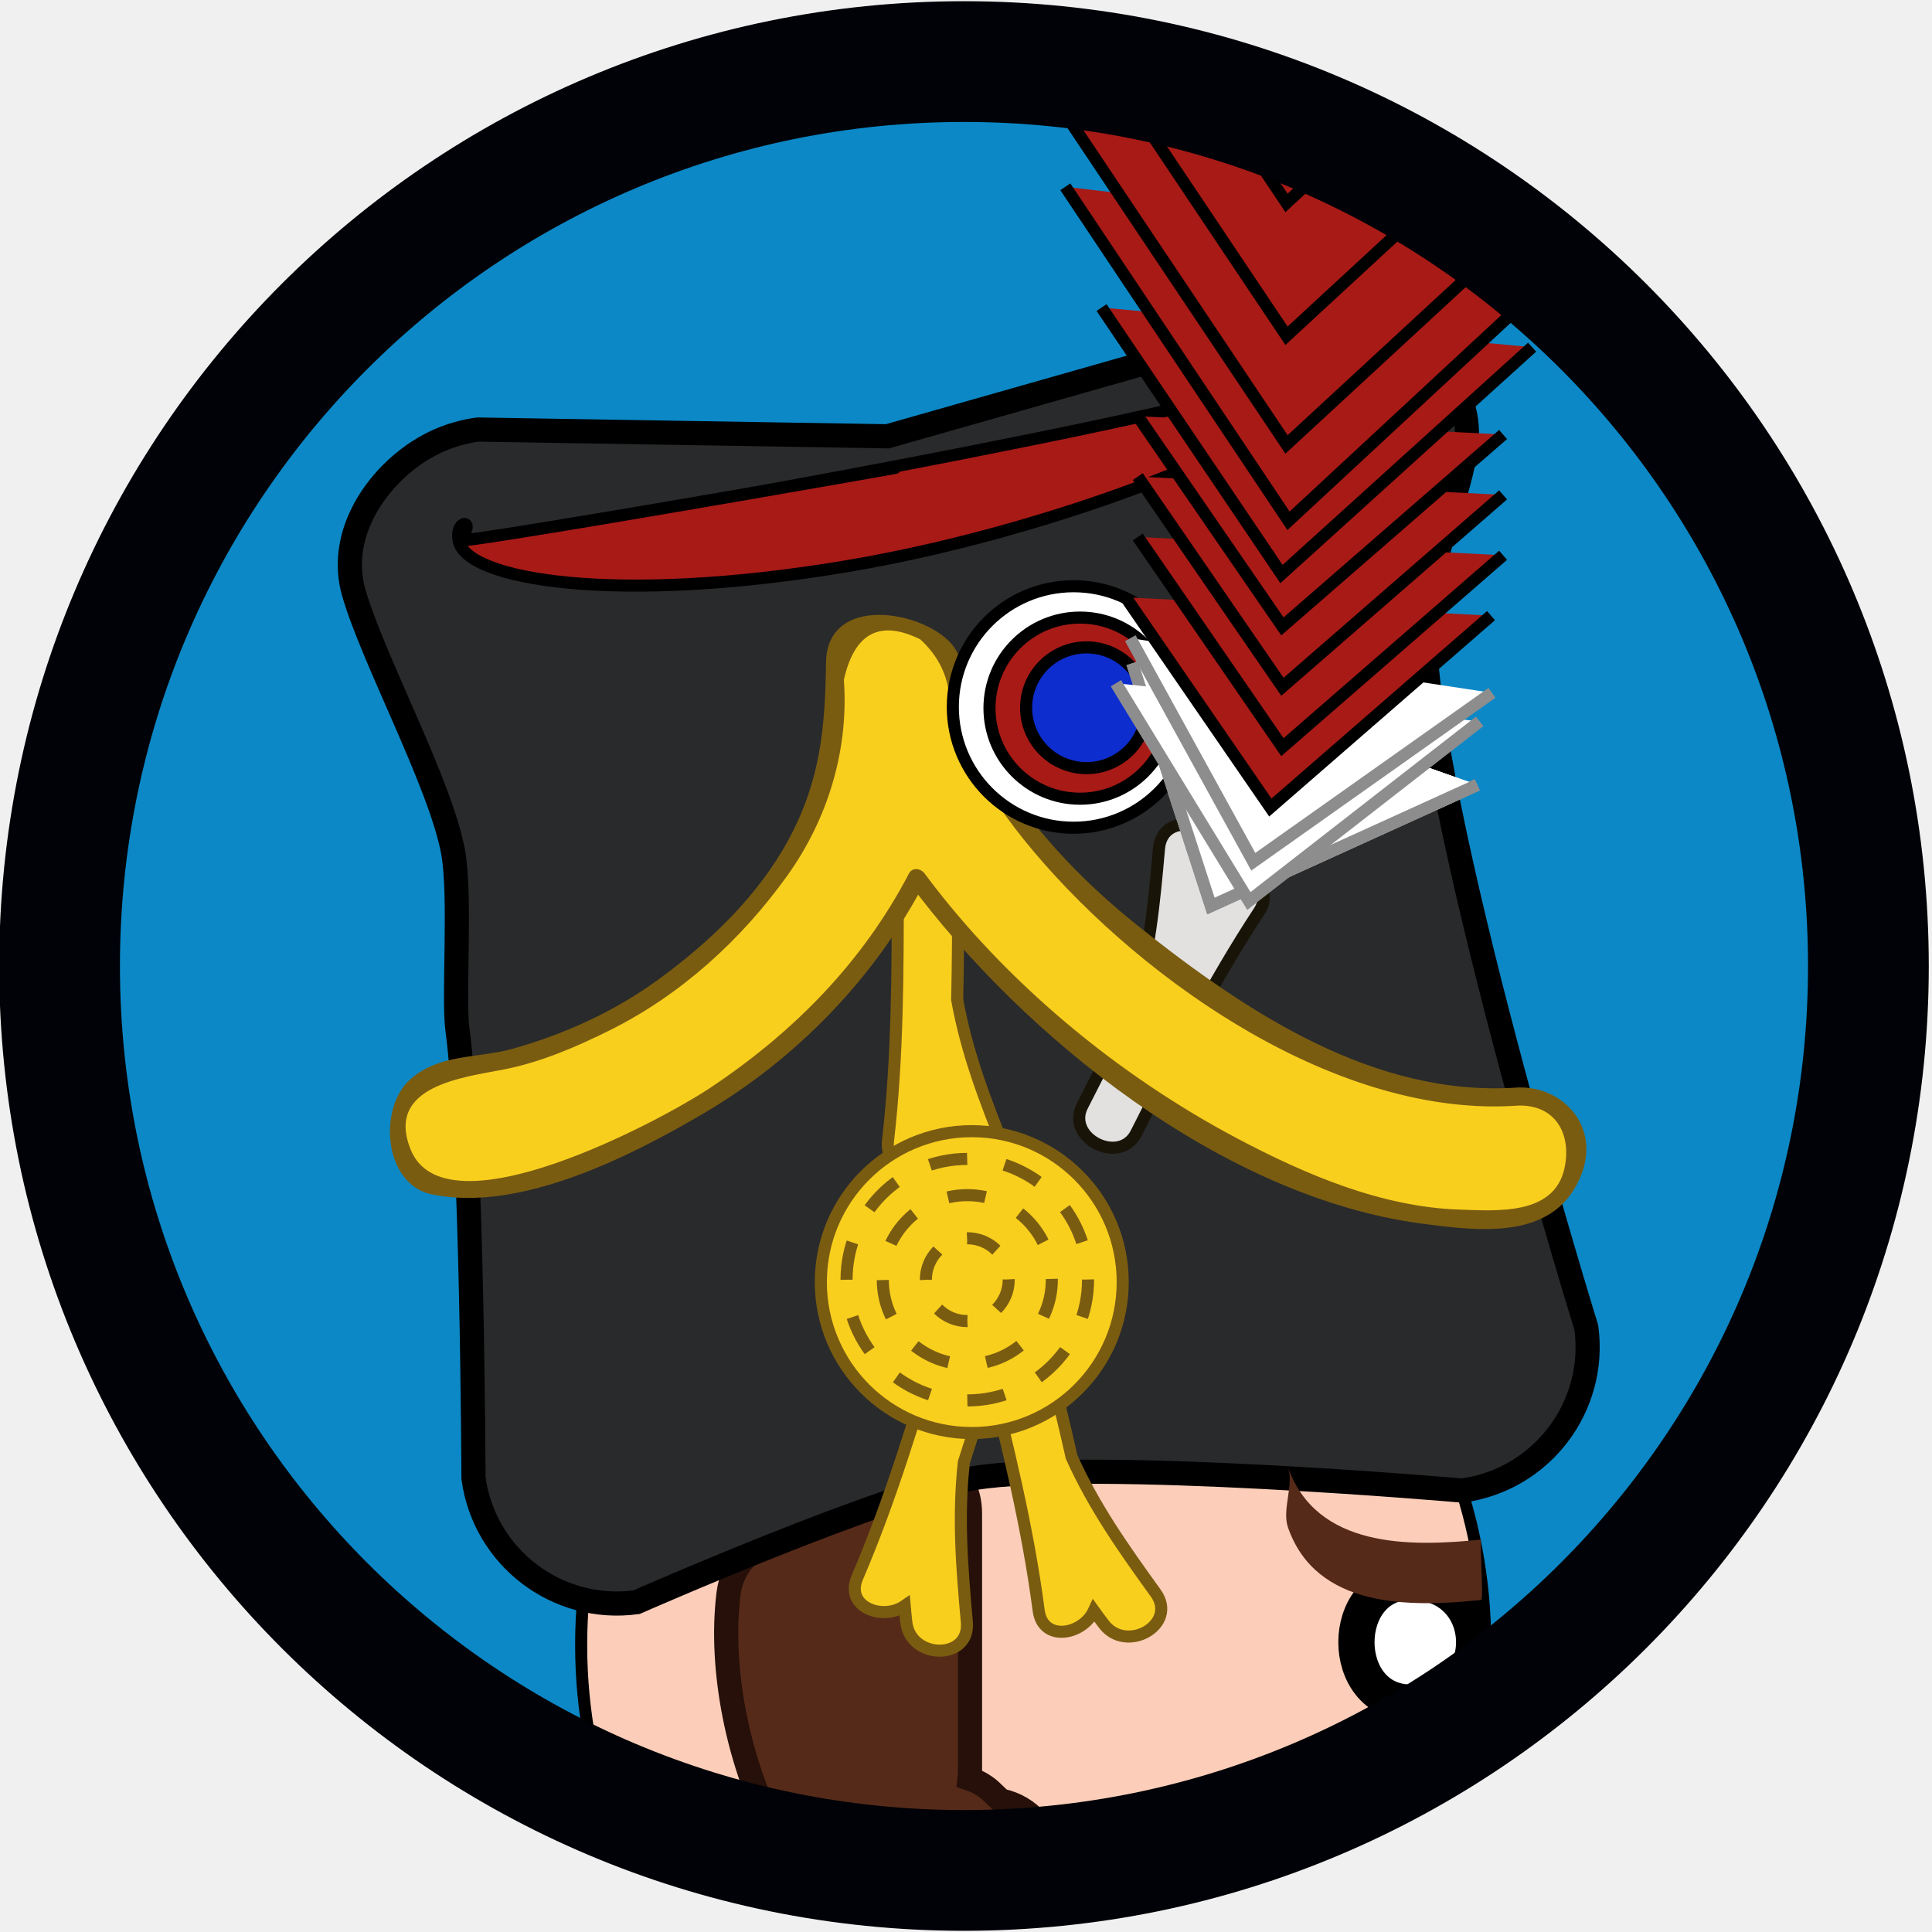
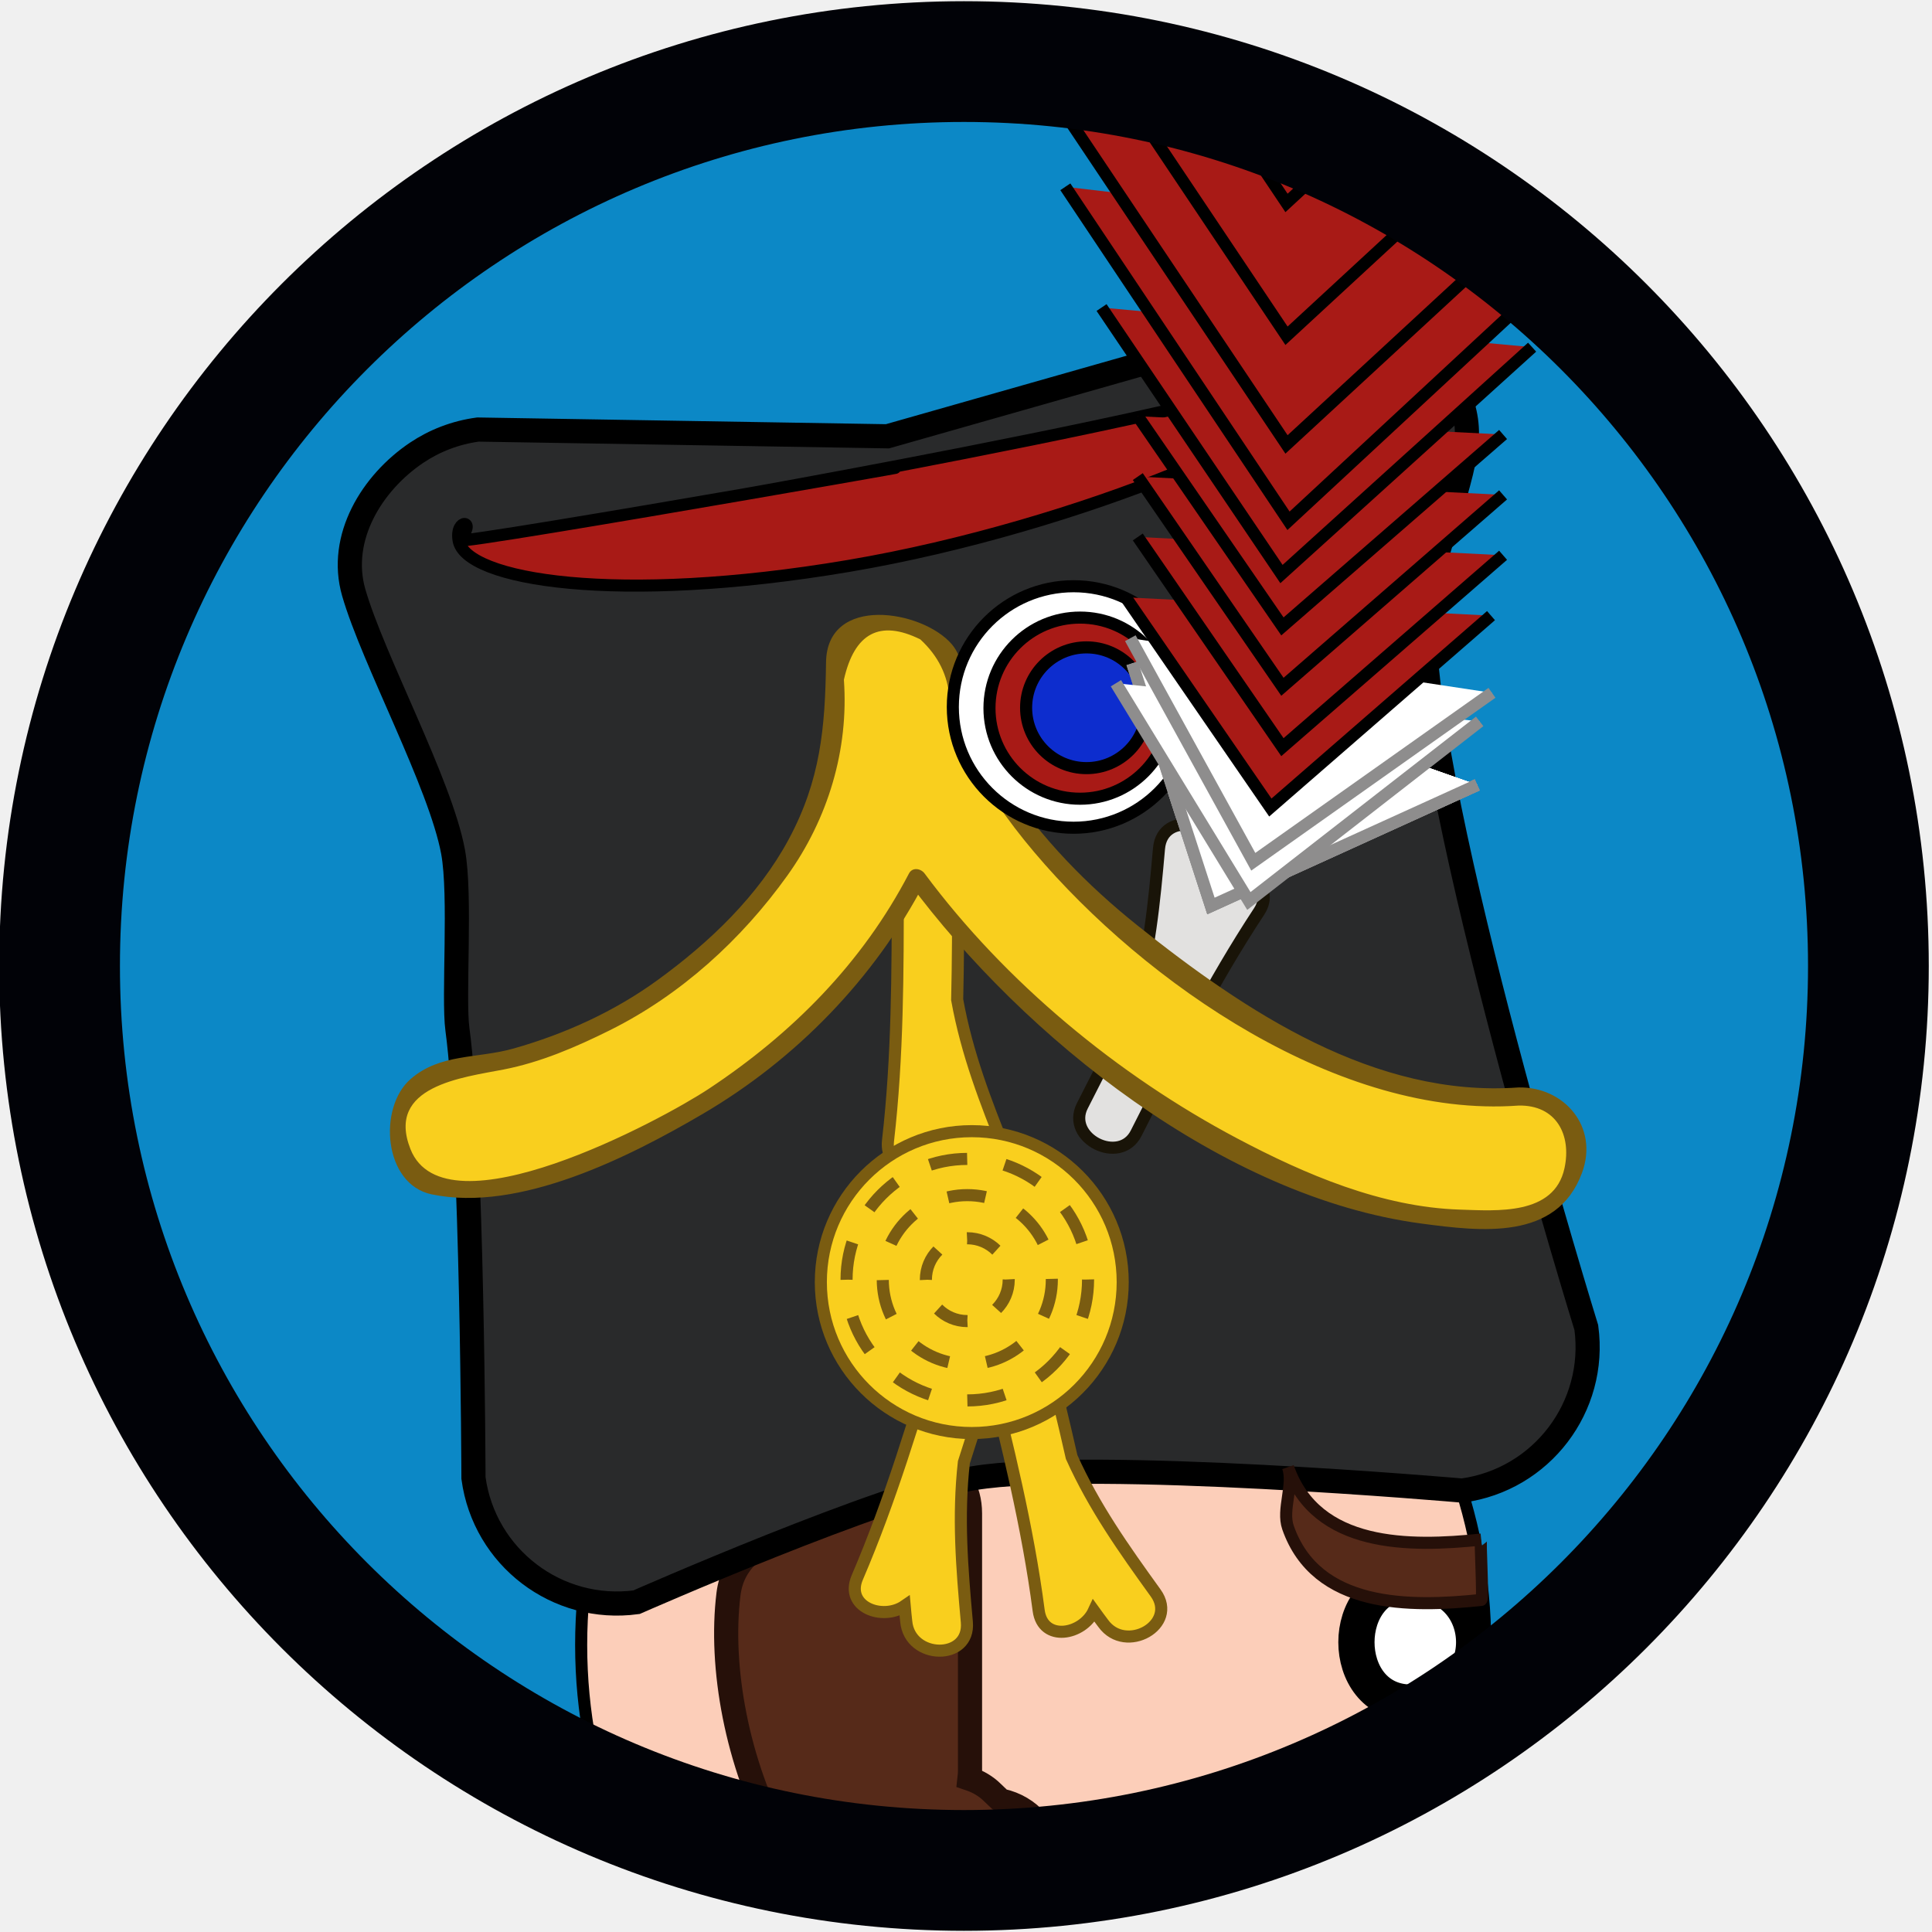
<svg xmlns="http://www.w3.org/2000/svg" xmlns:xlink="http://www.w3.org/1999/xlink" version="1.1" id="Base" x="0px" y="0px" width="160px" height="160px" viewBox="0 0 160 160" enable-background="new 0 0 160 160" xml:space="preserve">
  <g>
    <defs>
      <circle id="SVGID_1_" cx="80.124" cy="79.485" r="73.5" />
    </defs>
    <clipPath id="SVGID_2_">
      <use xlink:href="#SVGID_1_" overflow="visible" />
    </clipPath>
    <polyline clip-path="url(#SVGID_2_)" fill="#FFFFFF" stroke="#8E8D8D" stroke-miterlimit="10" points="122.332,65.004   100.286,75.029 96.993,64.881 93.766,54.931  " />
    <polyline clip-path="url(#SVGID_2_)" fill="#FFFFFF" stroke="#8E8D8D" stroke-miterlimit="10" points="122.332,65.004   100.286,75.029 96.993,64.881 93.766,54.931  " />
    <polyline clip-path="url(#SVGID_2_)" fill="#FFFFFF" stroke="#8E8D8D" stroke-miterlimit="10" points="122.332,65.004   100.286,75.029 96.993,64.881 93.766,54.931  " />
    <polyline clip-path="url(#SVGID_2_)" fill="#FFFFFF" stroke="#8E8D8D" stroke-miterlimit="10" points="122.332,65.004   100.286,75.029 96.993,64.881 93.766,54.931  " />
    <polyline clip-path="url(#SVGID_2_)" fill="#FFFFFF" stroke="#8E8D8D" stroke-miterlimit="10" points="122.332,65.004   100.286,75.029 96.993,64.881 93.766,54.931  " />
    <polyline clip-path="url(#SVGID_2_)" fill="#FFFFFF" stroke="#8E8D8D" stroke-miterlimit="10" points="122.332,65.004   100.286,75.029 96.993,64.881 93.766,54.931  " />
    <polyline clip-path="url(#SVGID_2_)" fill="#FFFFFF" stroke="#8E8D8D" stroke-miterlimit="10" points="122.332,65.004   100.286,75.029 96.993,64.881 93.766,54.931  " />
    <polyline clip-path="url(#SVGID_2_)" fill="#FFFFFF" stroke="#8E8D8D" stroke-miterlimit="10" points="122.332,65.004   100.286,75.029 96.993,64.881 93.766,54.931  " />
    <polyline clip-path="url(#SVGID_2_)" fill="#FFFFFF" stroke="#8E8D8D" stroke-miterlimit="10" points="122.332,65.004   100.286,75.029 96.993,64.881 93.766,54.931  " />
    <polyline clip-path="url(#SVGID_2_)" fill="#FFFFFF" stroke="#8E8D8D" stroke-miterlimit="10" points="122.332,65.004   100.286,75.029 96.993,64.881 93.766,54.931  " />
    <polyline clip-path="url(#SVGID_2_)" fill="#FFFFFF" stroke="#8E8D8D" stroke-miterlimit="10" points="122.332,65.004   100.286,75.029 96.993,64.881 93.766,54.931  " />
    <polyline clip-path="url(#SVGID_2_)" fill="#FFFFFF" stroke="#8E8D8D" stroke-miterlimit="10" points="122.332,65.004   100.286,75.029 96.993,64.881 93.766,54.931  " />
    <polyline clip-path="url(#SVGID_2_)" fill="#FFFFFF" stroke="#8E8D8D" stroke-miterlimit="10" points="122.332,65.004   100.286,75.029 96.993,64.881 93.766,54.931  " />
    <circle clip-path="url(#SVGID_2_)" fill="#232426" stroke="#000000" stroke-miterlimit="10" cx="80.607" cy="79.839" r="80" />
    <circle clip-path="url(#SVGID_2_)" fill="#0C88C6" stroke="#000000" stroke-miterlimit="10" cx="80.124" cy="79.485" r="73.5" />
    <polyline clip-path="url(#SVGID_2_)" fill="#FFFFFF" stroke="#8E8D8D" stroke-miterlimit="10" points="122.332,65.004   100.286,75.029 96.993,64.881 93.766,54.931  " />
    <ellipse clip-path="url(#SVGID_2_)" fill="#FCCEB9" stroke="#000000" stroke-miterlimit="10" cx="85.564" cy="136.233" rx="37.435" ry="40.101" />
    <path clip-path="url(#SVGID_2_)" fill="#562A19" stroke="#261009" stroke-width="2" stroke-miterlimit="10" d="M87,154   c0-2.478-1.763-4.368-4.039-4.871c-0.06-0.036-0.121-0.071-0.18-0.109c-0.197-0.181-0.39-0.365-0.579-0.555   c-0.552-0.551-1.214-0.926-1.917-1.162c0.023-0.207,0.047-0.413,0.047-0.636v-21.334c0-4.131-4.102-5.61-7.052-4.449   c-1.867-1.444-4.82-1.387-6.65,0.152c-0.204-0.022-0.414-0.036-0.632-0.036c-4.495,0-5.853,4.856-4.081,7.801   c-0.821,0.777-1.417,1.843-1.585,3.199c-1.508,12.148,5.85,31.79,20.333,31.667c3.653-0.031,5.235-3.255,4.749-6.034   C86.384,156.69,87,155.367,87,154z" />
    <path clip-path="url(#SVGID_2_)" fill="#292A2B" stroke="#000000" stroke-width="2" stroke-miterlimit="10" d="M121.456,36.61   c-0.326,3.816-3.492,11.083-3.501,14.912c-0.036,14.985,13.417,58.421,13.417,58.421c0.889,6.569-3.714,12.611-10.284,13.499   c0,0-30.492-2.672-40.48-1.021c-7.332,1.211-27.897,10.267-27.897,10.267c-6.57,0.889-12.611-3.713-13.5-10.283   c0,0-0.089-27.99-1.329-37.156c-0.356-2.633,0.309-11.095-0.362-14.712c-1.047-5.65-6.635-15.941-8.225-21.464   c-1.309-4.547,1.529-9.109,5.208-11.579c1.476-0.99,3.195-1.667,5.076-1.921l33.916,0.559l34.461-9.804   C114.526,25.438,122.022,30.005,121.456,36.61z" />
    <path clip-path="url(#SVGID_2_)" fill="#A81A16" stroke="#000000" stroke-miterlimit="10" d="M109.526,31.442   c0.559,3.307-20.124,12.195-39.267,15.429c-19.144,3.234-31.722,1.185-32.28-2.123c-0.317-1.879,1.657-1.732,0,0   c-0.521,0.545,54.158-9.157,29.999-4.93c-27.241,4.766,45.263-7.578,41.269-10.032C107.551,28.745,109.247,29.787,109.526,31.442z" />
    <path clip-path="url(#SVGID_2_)" fill="#F9CF1E" stroke="#7A5C11" stroke-miterlimit="10" d="M80.07,134.33   c-0.405-4.504-0.75-8.723-0.246-13.231c0.985-3.033,1.877-6.006,2.737-8.88c0.859-2.875-3.931-4.306-4.791-1.432   c-2.005,6.706-4.01,13.408-6.773,19.851c-1.048,2.442,2.095,3.615,3.92,2.353c0.037,0.451,0.093,0.842,0.134,1.294   C75.337,137.453,80.359,137.544,80.07,134.33z" />
    <path clip-path="url(#SVGID_2_)" fill="#F9CF1E" stroke="#7A5C11" stroke-miterlimit="10" d="M95.706,131.924   c-2.645-3.667-5.093-7.12-6.958-11.257c-0.7-3.111-1.447-6.123-2.174-9.034s-5.577-1.699-4.852,1.212   c1.695,6.791,3.389,13.578,4.296,20.529c0.345,2.635,3.646,2.042,4.572,0.025c0.263,0.369,0.51,0.677,0.775,1.044   C93.227,137.025,97.593,134.542,95.706,131.924z" />
    <path clip-path="url(#SVGID_2_)" fill="#F9CF1E" stroke="#7A5C11" stroke-miterlimit="10" d="M83.292,95.4   c-1.678-4.199-3.216-8.143-4.023-12.607c0.075-3.188,0.08-6.292,0.08-9.292s-5-3-5,0c-0.001,7-0.003,13.995-0.807,20.959   c-0.305,2.64,3.042,2.864,4.43,1.132c0.165,0.422,0.33,0.78,0.499,1.201C79.651,99.748,84.489,98.397,83.292,95.4z" />
    <circle clip-path="url(#SVGID_2_)" fill="#F9CF1E" stroke="#7A5C11" stroke-miterlimit="10" cx="80.478" cy="106.178" r="12.5" />
    <polyline clip-path="url(#SVGID_2_)" fill="#FFFFFF" stroke="#8E8D8D" stroke-miterlimit="10" points="122.332,65.004   100.286,75.029 96.993,64.881 93.766,54.931  " />
    <polyline clip-path="url(#SVGID_2_)" fill="#FFFFFF" stroke="#8E8D8D" stroke-miterlimit="10" points="122.332,65.004   100.286,75.029 96.993,64.881 93.766,54.931  " />
    <path clip-path="url(#SVGID_2_)" fill="#E2E1E0" stroke="#191408" stroke-miterlimit="10" d="M95.984,70.268   c-0.396,4.504-0.801,8.717-2.094,13.067c-1.505,2.812-2.908,5.58-4.262,8.258c-1.353,2.678,3.109,4.932,4.464,2.254   c3.157-6.246,6.312-12.49,10.17-18.343c1.462-2.219-1.423-3.928-3.443-3.008c0.043-0.451,0.057-0.845,0.096-1.297   C101.194,68.028,96.267,67.052,95.984,70.268z" />
    <g clip-path="url(#SVGID_2_)">
      <path fill="#F9CF1E" d="M125.751,90.808c-10.036,1.109-19.911-4.777-27.77-10.358c-7.489-5.318-17.685-14.368-18.843-24.157    c-0.395-3.771-4.088-5.324-6.88-4.618c-1.93,0.462-3.431,1.995-3.12,4.618c1.653,15.812-16.502,31-31.291,32.097    c-6.39,0.474-6.437,10.478,0,10c14.478-1.073,31.103-11.646,38.077-25.671c3.857,5.379,8.869,10.067,13.923,14.035    c9.704,7.621,23.033,15.479,35.903,14.056C132.088,100.108,132.157,90.1,125.751,90.808z" />
      <g>
        <path fill="#7A5C11" d="M125.751,90.058c-11.883,0.863-22.607-6.273-31.522-13.392c-4.204-3.358-7.983-7.246-10.971-11.729     c-1.527-2.294-2.54-4.847-3.183-7.514c-0.332-1.375-0.271-2.926-1.254-4.073c-2.429-2.834-10.333-4.141-10.412,1.499     c-0.075,5.419-0.458,9.754-3.086,14.648c-2.535,4.718-6.588,8.563-10.875,11.677c-3.582,2.602-7.668,4.456-11.914,5.659     c-2.999,0.85-6.085,0.396-8.535,2.533c-2.709,2.364-2.243,8.707,1.744,9.544c7.264,1.525,16.391-3.108,22.449-6.657     c7.725-4.526,14.241-11.224,18.38-19.157c-0.432,0-0.863,0-1.295,0c9.553,12.868,26.059,26.047,42.407,28.229     c4.987,0.666,11.243,1.437,13.326-4.18C132.438,93.301,129.512,89.975,125.751,90.058c-0.966,0.021-0.968,1.521,0,1.5     c3.137-0.069,4.41,2.436,3.813,5.188c-0.852,3.934-5.645,3.523-8.653,3.429c-6.49-0.204-12.811-2.912-18.454-5.898     c-9.9-5.24-19.202-12.937-25.885-21.938c-0.312-0.42-1.01-0.546-1.295,0c-3.869,7.414-9.644,13.235-16.58,17.831     c-3.92,2.598-21.84,12.228-24.703,4.998c-2.071-5.231,4.341-5.94,7.704-6.594c3.078-0.598,6.005-1.861,8.799-3.249     c5.877-2.919,10.901-7.499,14.7-12.803c3.382-4.722,5.103-10.445,4.691-16.23c0.872-3.881,2.982-4.995,6.331-3.34     c1.481,1.37,2.285,2.993,2.409,4.87c0.221,1.379,0.732,2.835,1.32,4.098c1.489,3.196,3.438,5.977,5.707,8.659     c9.223,10.902,25.32,22.053,40.096,20.98C126.71,91.489,126.717,89.988,125.751,90.058z" />
      </g>
    </g>
    <path clip-path="url(#SVGID_2_)" fill="#A81A16" stroke="#000000" stroke-miterlimit="10" d="M37.815,93.646" />
    <path clip-path="url(#SVGID_2_)" fill="#A81A16" stroke="#000000" stroke-miterlimit="10" d="M72.259,51.674" />
    <polyline clip-path="url(#SVGID_2_)" fill="#FFFFFF" stroke="#8E8D8D" stroke-miterlimit="10" points="122.332,65.004   100.286,75.029 96.993,64.881 93.766,54.931  " />
    <circle clip-path="url(#SVGID_2_)" fill="#FFFFFF" stroke="#000000" stroke-miterlimit="10" cx="88.909" cy="58.549" r="10" />
    <circle clip-path="url(#SVGID_2_)" fill="#A81A16" stroke="#000000" stroke-miterlimit="10" cx="89.444" cy="58.646" r="7.5" />
    <circle clip-path="url(#SVGID_2_)" fill="#0D2DCE" stroke="#000000" stroke-miterlimit="10" cx="89.978" cy="58.613" r="5" />
    <g clip-path="url(#SVGID_2_)">
      <circle fill="#F9CF1E" cx="80.108" cy="105.976" r="10" />
      <circle fill="none" stroke="#7A5C11" stroke-miterlimit="10" stroke-dasharray="3.141,3.141" cx="80.108" cy="105.976" r="10" />
    </g>
    <g clip-path="url(#SVGID_2_)">
      <circle fill="#F9CF1E" cx="80.108" cy="105.976" r="7" />
      <circle fill="none" stroke="#7A5C11" stroke-miterlimit="10" stroke-dasharray="3.137,3.137" cx="80.108" cy="105.976" r="7" />
    </g>
    <g clip-path="url(#SVGID_2_)">
      <circle fill="#F9CF1E" cx="80.108" cy="105.977" r="3.43" />
      <circle fill="none" stroke="#7A5C11" stroke-miterlimit="10" stroke-dasharray="2.69,2.69" cx="80.108" cy="105.977" r="3.43" />
    </g>
    <polyline clip-path="url(#SVGID_2_)" fill="#FFFFFF" stroke="#8E8D8D" stroke-miterlimit="10" points="122.332,65.004   100.286,75.029 96.993,64.881 93.766,54.931  " />
    <polyline clip-path="url(#SVGID_2_)" fill="#FFFFFF" stroke="#8E8D8D" stroke-miterlimit="10" points="122.332,65.004   100.286,75.029 96.993,64.881 93.766,54.931  " />
    <polyline clip-path="url(#SVGID_2_)" fill="#FFFFFF" stroke="#8E8D8D" stroke-miterlimit="10" points="122.54,59.742   103.427,74.616 97.866,65.511 92.416,56.583  " />
    <polyline clip-path="url(#SVGID_2_)" fill="#FFFFFF" stroke="#8E8D8D" stroke-miterlimit="10" points="123.559,57.377   103.791,71.367 98.648,62.018 93.61,52.852  " />
    <polyline clip-path="url(#SVGID_2_)" fill="#A81A16" stroke="#000000" stroke-miterlimit="10" points="123.478,50.984   105.204,66.876 99.155,58.087 93.227,49.469  " />
    <polyline clip-path="url(#SVGID_2_)" fill="#A81A16" stroke="#000000" stroke-miterlimit="10" points="124.478,45.984   106.204,61.876 100.155,53.087 94.227,44.469  " />
    <polyline clip-path="url(#SVGID_2_)" fill="#A81A16" stroke="#000000" stroke-miterlimit="10" points="124.478,40.984   106.204,56.876 100.155,48.087 94.227,39.469  " />
    <polyline clip-path="url(#SVGID_2_)" fill="#A81A16" stroke="#000000" stroke-miterlimit="10" points="124.478,35.984   106.204,51.876 100.155,43.087 94.227,34.469  " />
    <polyline clip-path="url(#SVGID_2_)" fill="#A81A16" stroke="#000000" stroke-miterlimit="10" points="126.882,28.751   106.126,47.54 98.601,36.396 91.227,25.469  " />
    <polyline clip-path="url(#SVGID_2_)" fill="#A81A16" stroke="#000000" stroke-miterlimit="10" points="131.101,20.495   106.708,43.13 97.374,29.164 88.227,15.469  " />
    <polyline clip-path="url(#SVGID_2_)" fill="#A81A16" stroke="#000000" stroke-miterlimit="10" points="136.296,9.326   106.543,36.806 95.271,19.974 84.227,3.469  " />
    <polyline clip-path="url(#SVGID_2_)" fill="#A81A16" stroke="#000000" stroke-miterlimit="10" points="136.296,0.326   106.543,27.806 95.271,10.974 84.227,-5.531  " />
    <polyline clip-path="url(#SVGID_2_)" fill="#A81A16" stroke="#000000" stroke-miterlimit="10" points="136.296,-10.674   106.543,16.806 95.271,-0.026 84.227,-16.531  " />
    <path clip-path="url(#SVGID_2_)" fill="#FFFFFF" stroke="#000000" stroke-width="3" stroke-miterlimit="10" d="M116.833,131   c-6,0-6,10,0,10C123.833,141,123.833,131,116.833,131z" />
-     <path clip-path="url(#SVGID_2_)" fill="#562A19" d="M122.666,127.5c-5.925,0.621-13.659,0.704-16-6c0.515,1.473-0.522,3.504,0,5   c2.341,6.704,10.075,6.621,16,6C122.875,132.478,122.53,127.515,122.666,127.5z" />
+     <path clip-path="url(#SVGID_2_)" fill="#562A19" stroke="#261009" stroke-miterlimit="10" d="M122.666,127.5   c-5.925,0.621-13.659,0.704-16-6c0.515,1.473-0.522,3.504,0,5c2.341,6.704,10.075,6.621,16,6   C122.875,132.478,122.53,127.515,122.666,127.5z" />
  </g>
  <circle fill="none" stroke="#010207" stroke-width="10" stroke-miterlimit="10" cx="79.833" cy="80" r="74.9" />
</svg>
